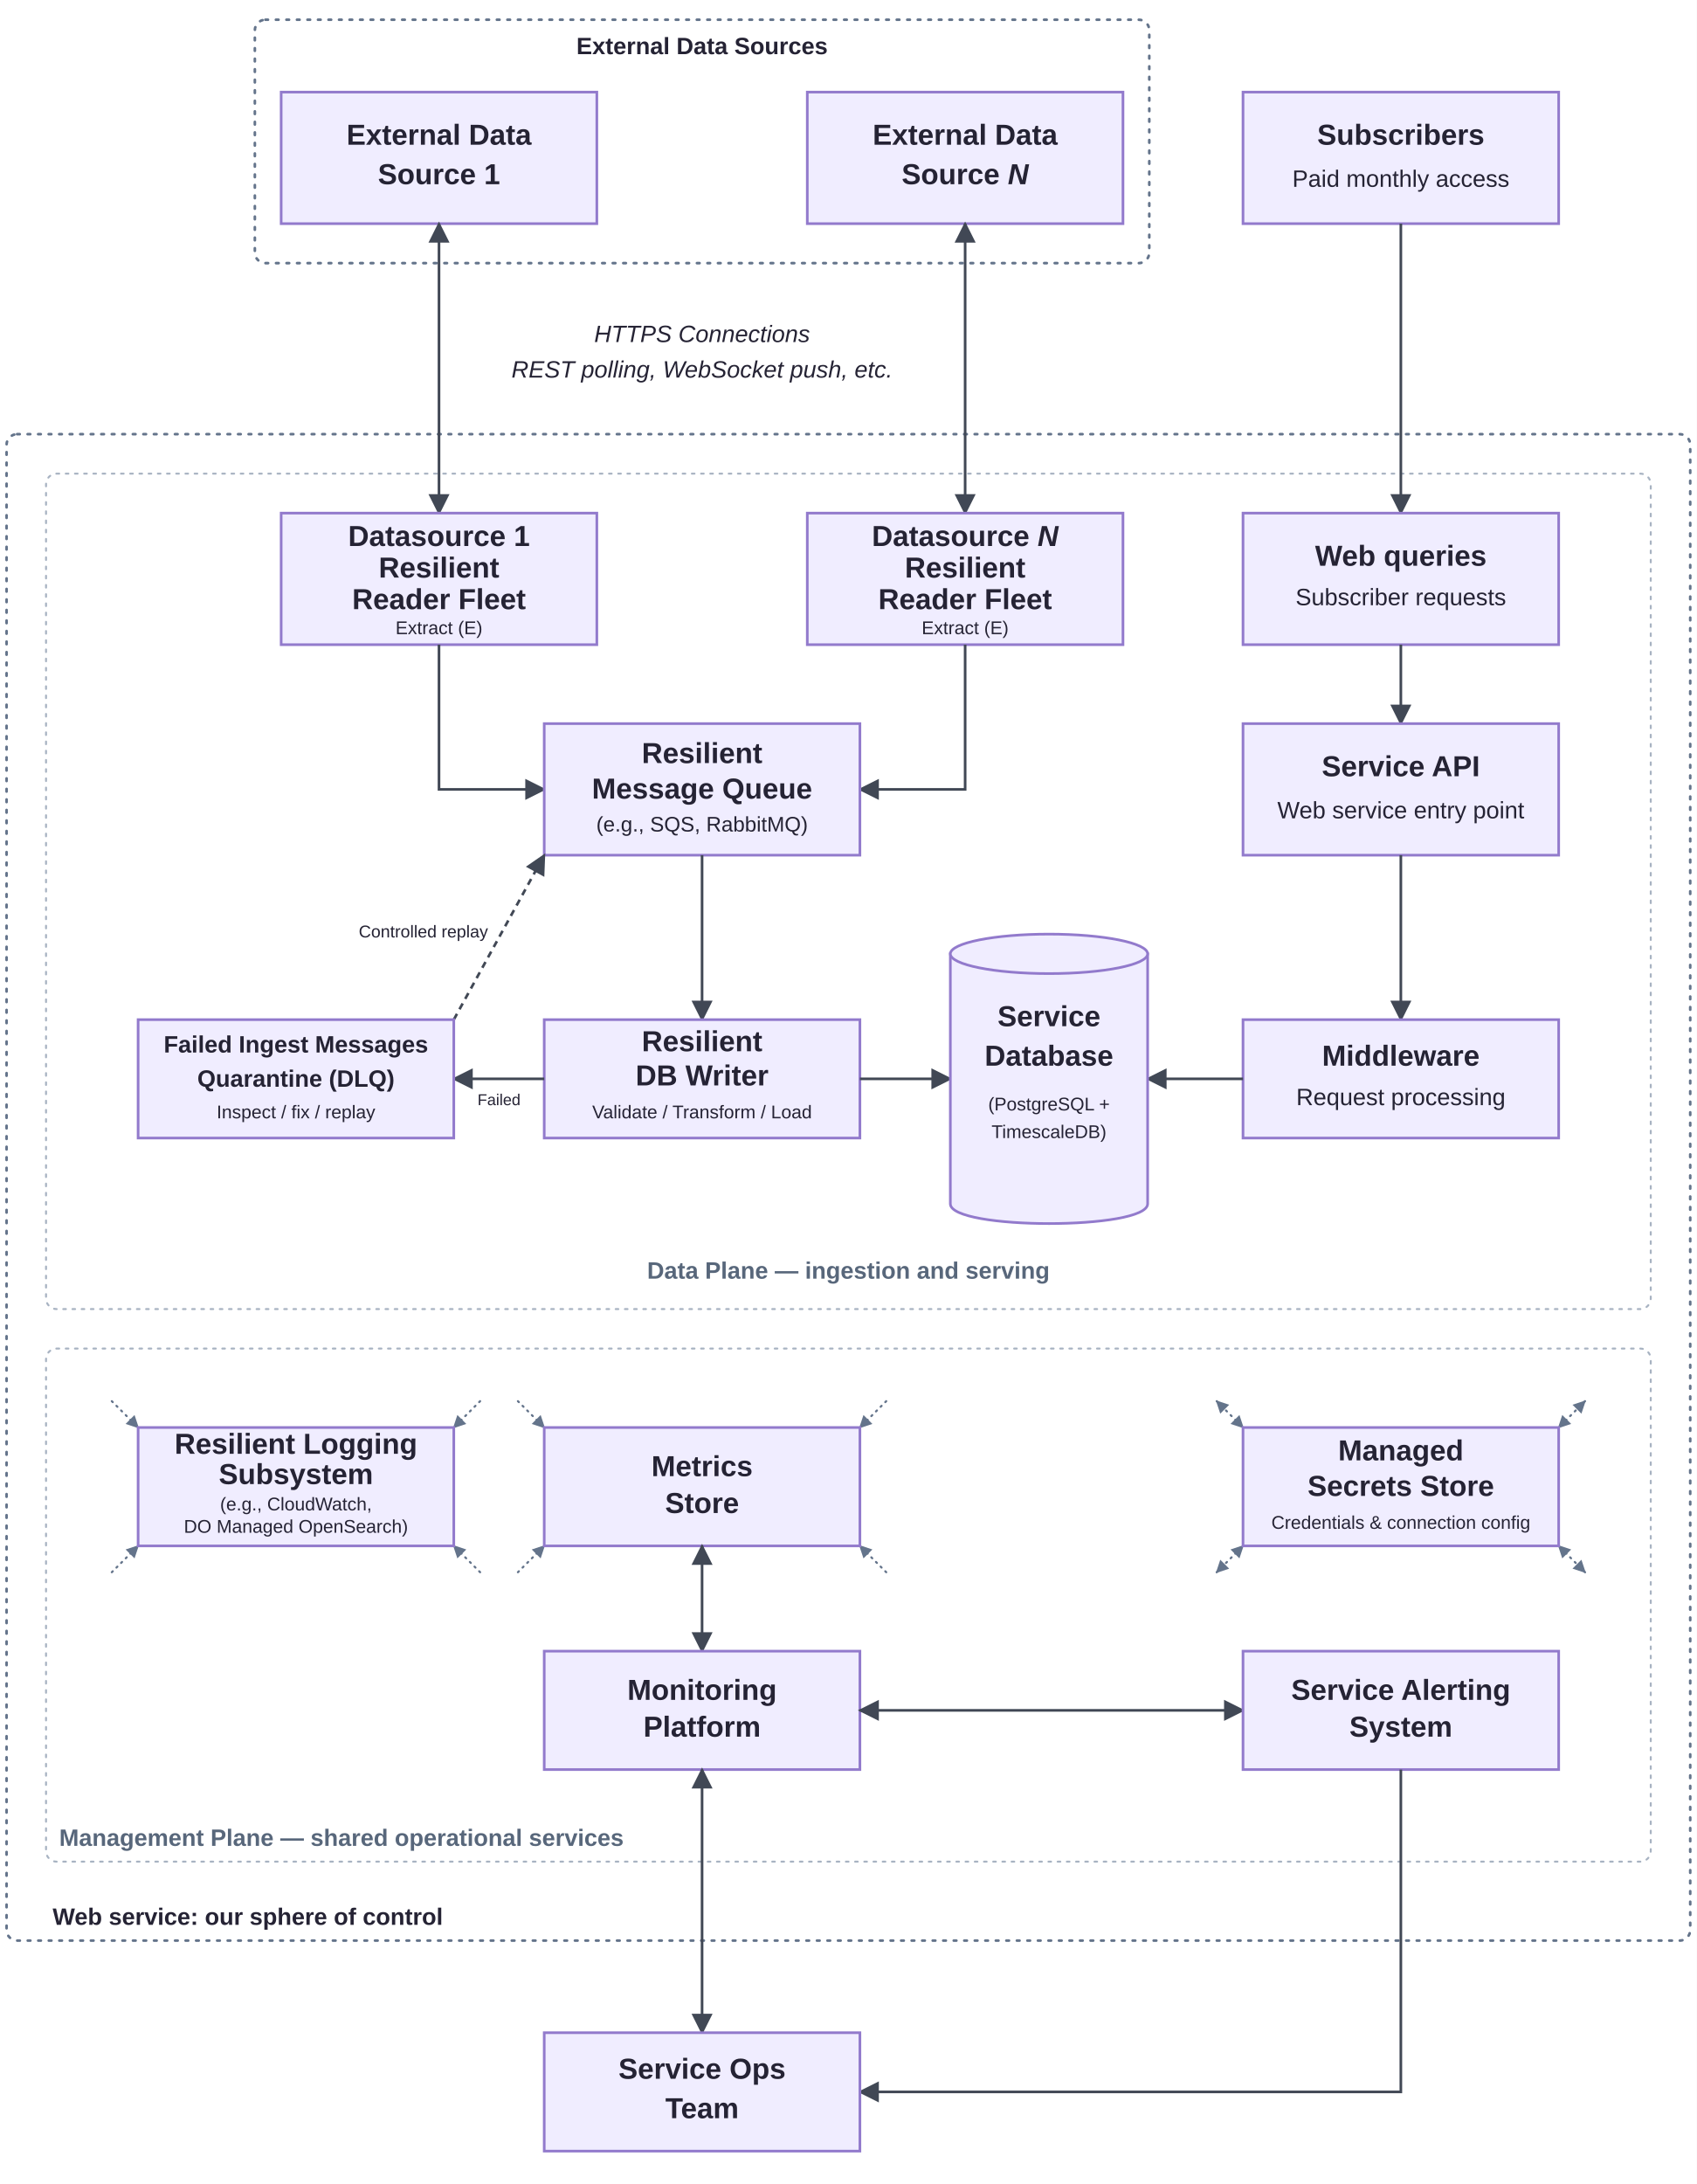
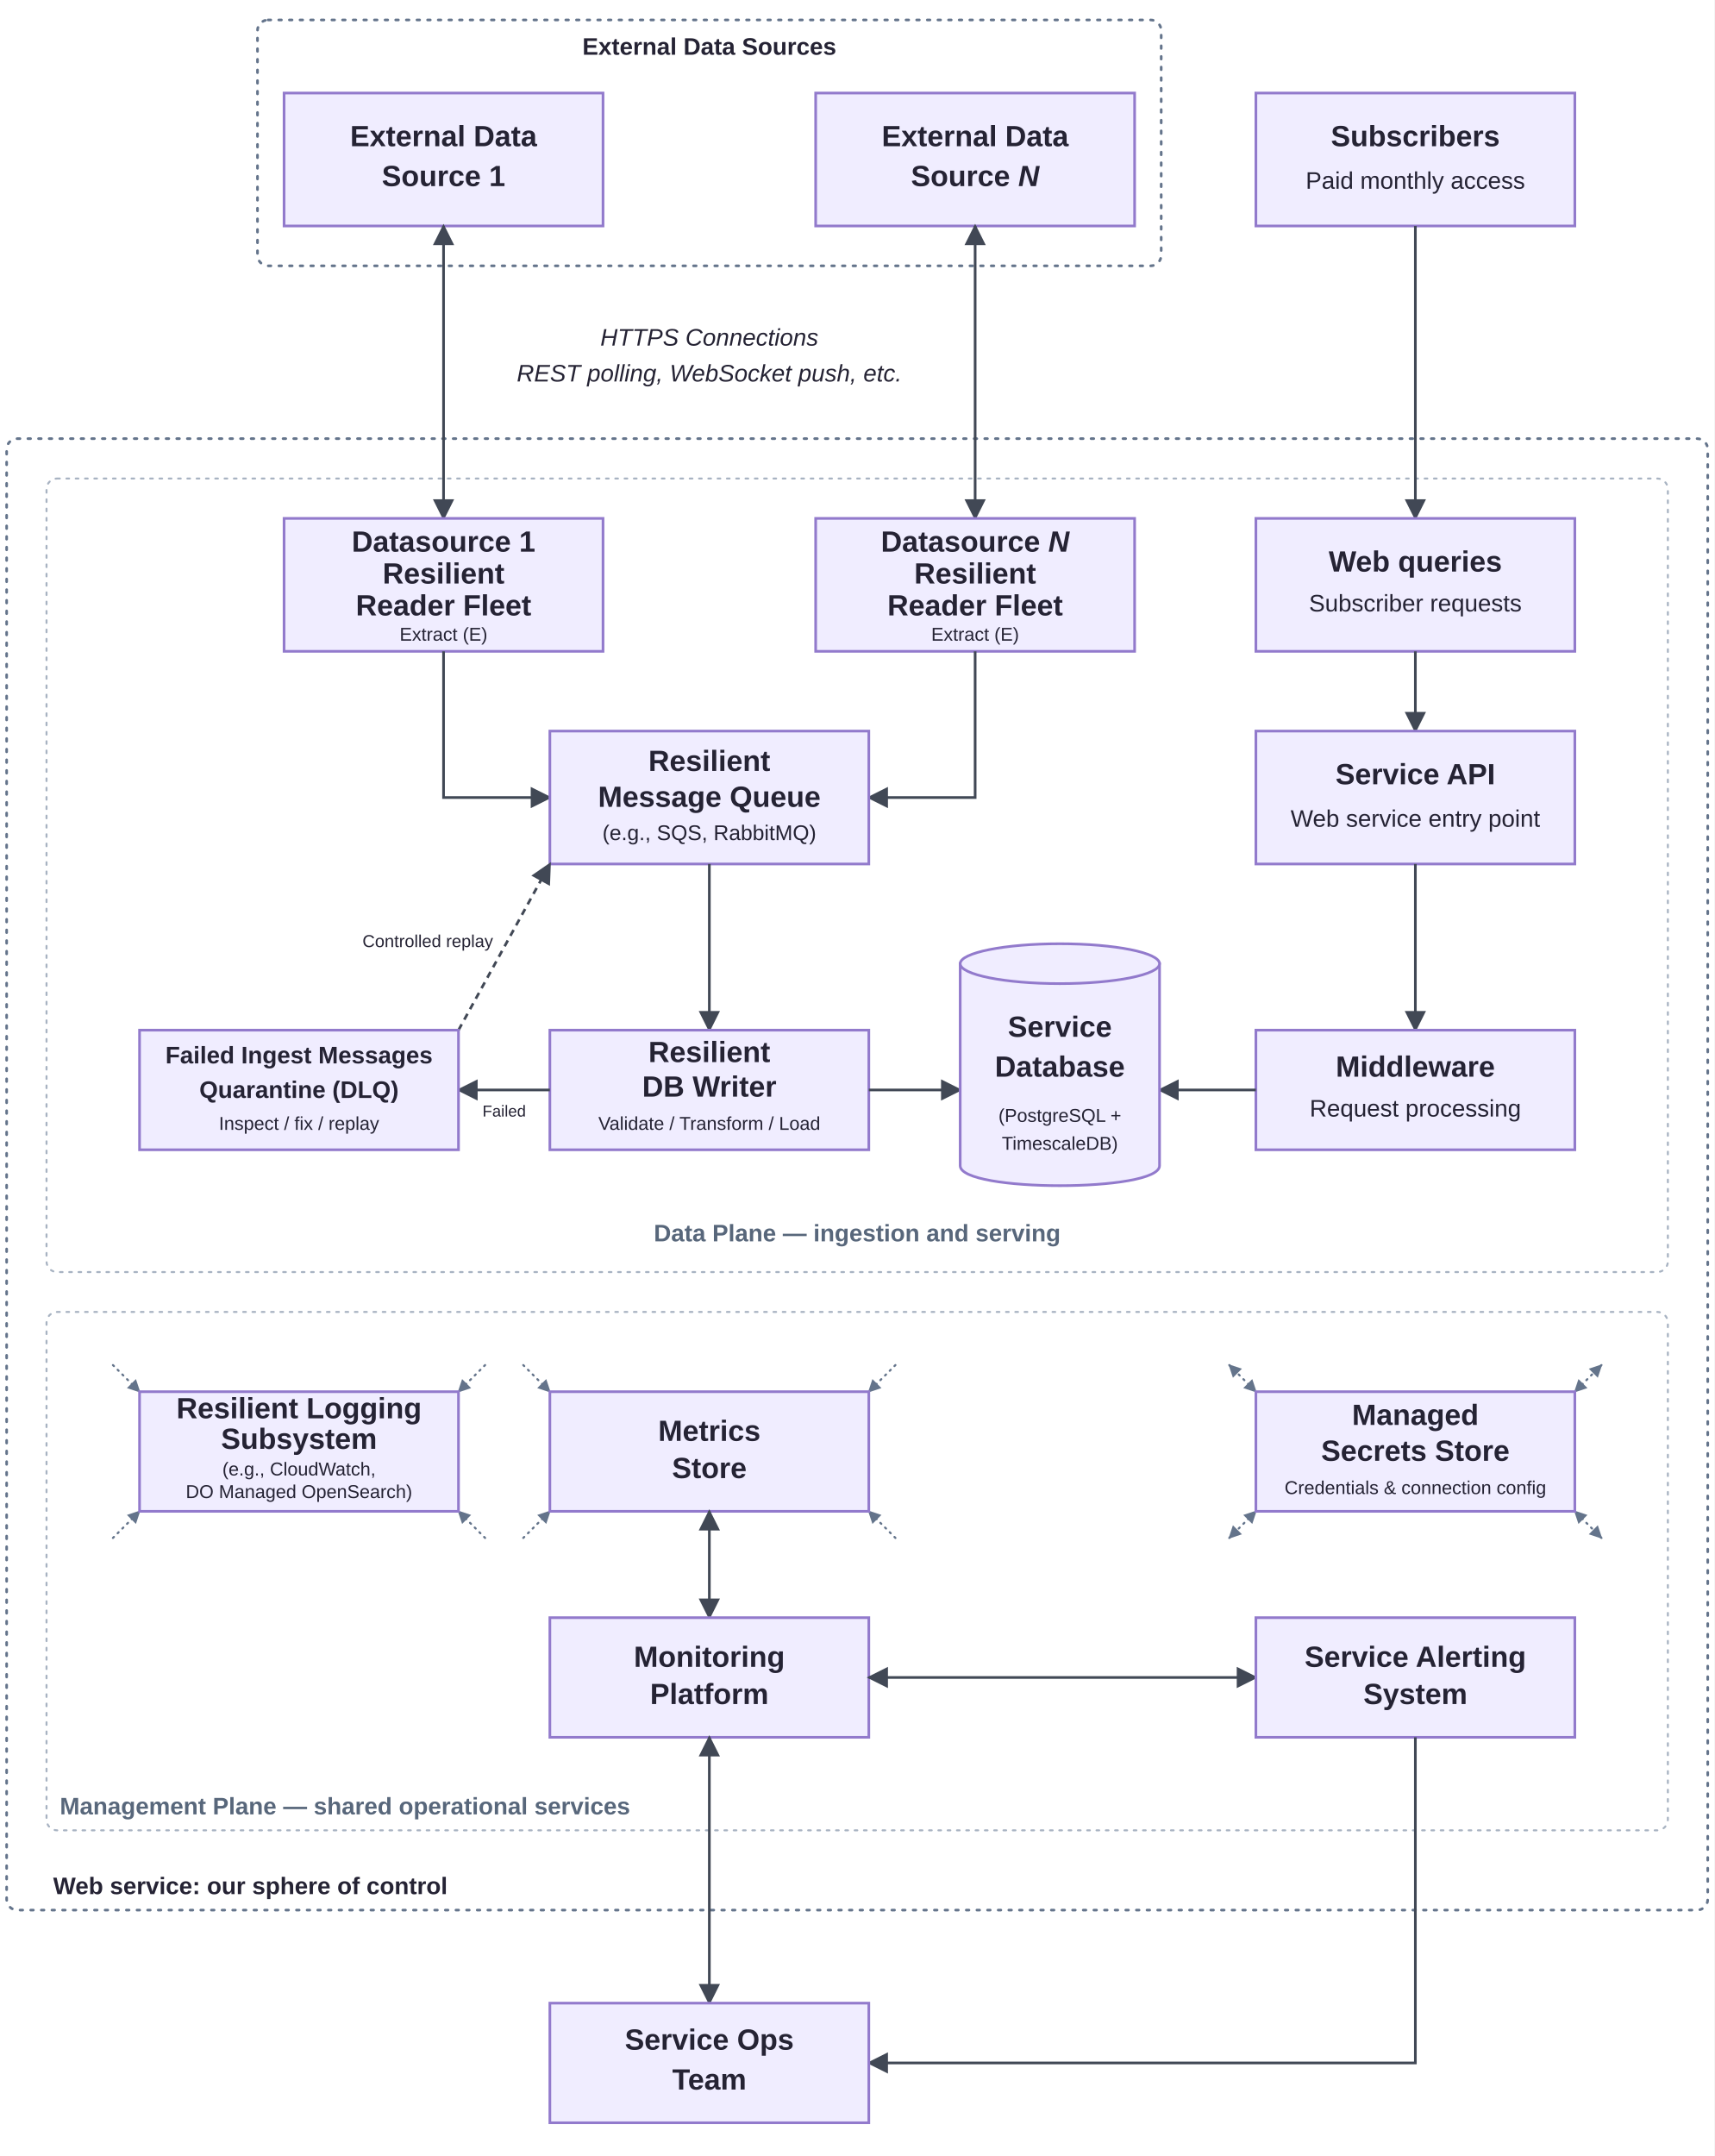
- <svg xmlns="http://www.w3.org/2000/svg" width="1290" height="1660" viewBox="0 0 1290 1660" role="img" aria-labelledby="diagram-title diagram-description">
+ <svg xmlns="http://www.w3.org/2000/svg" width="1290" height="1622" viewBox="0 0 1290 1622" role="img" aria-labelledby="diagram-title diagram-description">
  <defs>
    <marker id="arrow" viewBox="0 0 10 10" refX="9" refY="5" markerWidth="8" markerHeight="8" orient="auto-start-reverse">
      <path d="M 0 0 L 10 5 L 0 10 Z" fill="#414855" />
    </marker>
    <marker id="log-arrow" viewBox="0 0 10 10" refX="9" refY="5" markerWidth="6" markerHeight="6" orient="auto-start-reverse">
      <path d="M 0 0 L 10 5 L 0 10 Z" fill="#64748b" />
    </marker>
  </defs>
  <style>
    text { font-family: Arial, Helvetica, sans-serif; fill: #252334; text-anchor: middle; }
    .plane { fill: none; stroke: #a8b3c2; stroke-width: 1.5; stroke-dasharray: 2 5; stroke-linecap: round; }
    .plane-label { font-size: 18px; font-weight: 600; fill: #58677b; }
    .node { fill: #f0edff; stroke: #927acc; stroke-width: 2; }
    .title { font-size: 22px; font-weight: 600; }
    .detail { font-size: 18px; }
    .small { font-size: 16px; }
    .flow { fill: none; stroke: #414855; stroke-width: 2; marker-end: url(#arrow); }
    .both { marker-start: url(#arrow); }
    .replay { stroke-dasharray: 5 4; }
    .secrets-flow { fill: none; stroke: #64748b; stroke-width: 1.6; stroke-dasharray: 1 4; stroke-linecap: round; marker-start: url(#log-arrow); marker-end: url(#log-arrow); }
    .log-flow, .metric-flow { fill: none; stroke: #64748b; stroke-width: 1.6; stroke-dasharray: 1 4; stroke-linecap: round; marker-end: url(#log-arrow); }
  </style>
-   <rect width="1290" height="1660" fill="#ffffff" />
+   <rect width="1290" height="1622" fill="#ffffff" />
  <g aria-label="External Data Sources">
    <rect x="193.75" y="15" width="680" height="185" rx="8" fill="none" stroke="#64748b" stroke-width="2" stroke-dasharray="2 6" stroke-linecap="round" />
    <text x="533.75" y="45" dominant-baseline="text-after-edge" style="font-size: 18px; font-weight: 600;">External Data Sources</text>
  </g>
  <g transform="translate(0, 30)">
    <g aria-label="External Data Source 1">
      <rect class="node" x="213.75" y="40" width="240" height="100" />
      <text class="title" x="333.75" y="80">External Data</text>
      <text class="title" x="333.75" y="110">Source 1</text>
    </g>
    <g aria-label="External Data Source N">
      <rect class="node" x="613.75" y="40" width="240" height="100" />
      <text class="title" x="733.75" y="80">External Data</text>
      <text class="title" x="733.75" y="110">Source <tspan font-style="italic">N</tspan>
      </text>
    </g>
    <g aria-label="Subscribers">
      <rect class="node" x="945" y="40" width="240" height="100" />
      <text class="title" x="1065" y="80">Subscribers</text>
      <text class="detail" x="1065" y="112">Paid monthly access</text>
    </g>
    <g transform="translate(0, 50)">
-       <rect x="5" y="250" width="1280" height="1145" rx="8" fill="none" stroke="#64748b" stroke-width="2" stroke-dasharray="2 6" stroke-linecap="round" />
-       <text x="40" y="1383" style="text-anchor: start; font-size: 18px; font-weight: 600;">Web service: our sphere of control</text>
+       <rect x="5" y="250" width="1280" height="1107" rx="8" fill="none" stroke="#64748b" stroke-width="2" stroke-dasharray="2 6" stroke-linecap="round" />
+       <text x="40" y="1345" style="text-anchor: start; font-size: 18px; font-weight: 600;">Web service: our sphere of control</text>
      <g aria-label="Data Plane: ingestion and serving">
-         <rect class="plane" x="35" y="280" width="1220" height="635" rx="8" />
-         <text class="plane-label" x="645" y="880" dominant-baseline="text-before-edge">Data Plane — ingestion and serving</text>
+         <rect class="plane" x="35" y="280" width="1220" height="597" rx="8" />
+         <text class="plane-label" x="645" y="842" dominant-baseline="text-before-edge">Data Plane — ingestion and serving</text>
      </g>
      <g aria-label="Management Plane: shared operational services">
-         <rect class="plane" x="35" y="945" width="1220" height="390" rx="8" />
-         <text class="plane-label" x="45" y="1323" style="text-anchor: start;">Management Plane — shared operational services</text>
+         <rect class="plane" x="35" y="907" width="1220" height="390" rx="8" />
+         <text class="plane-label" x="45" y="1285" style="text-anchor: start;">Management Plane — shared operational services</text>
      </g>
      <path class="flow both" d="M 333.75 90 V 310" />
      <path class="flow both" d="M 733.75 90 V 310" />
      <g aria-label="HTTPS Connections: REST polling, WebSocket push, etc." font-style="italic">
        <text class="detail" x="533.75" y="180">HTTPS Connections</text>
        <text class="detail" x="533.75" y="207">REST polling, WebSocket push, etc.</text>
      </g>
      <path class="flow" d="M 1065 90 V 310" />
      <g transform="translate(0, 30)">
        <g aria-label="Datasource 1 Resilient Reader Fleet">
          <rect class="node" x="213.75" y="280" width="240" height="100" />
          <text class="title" x="333.75" y="305">Datasource 1</text>
          <text class="title" x="333.75" y="329">Resilient</text>
          <text class="title" x="333.75" y="353">Reader Fleet</text>
          <text x="333.75" y="372" style="font-size: 14px;">Extract (E)</text>
        </g>
        <g aria-label="Datasource N Resilient Reader Fleet">
          <rect class="node" x="613.75" y="280" width="240" height="100" />
          <text class="title" x="733.75" y="305">Datasource <tspan font-style="italic">N</tspan>
          </text>
          <text class="title" x="733.75" y="329">Resilient</text>
          <text class="title" x="733.75" y="353">Reader Fleet</text>
          <text x="733.75" y="372" style="font-size: 14px;">Extract (E)</text>
        </g>
        <g aria-label="Web queries">
          <rect class="node" x="945" y="280" width="240" height="100" />
          <text class="title" x="1065" y="320">Web queries</text>
          <text class="detail" x="1065" y="350">Subscriber requests</text>
        </g>
        <path class="flow" d="M 333.75 380 V 490 H 413.75" />
        <path class="flow" d="M 733.75 380 V 490 H 653.75" />
        <path class="flow" d="M 1065 380 V 440" />
        <g aria-label="Resilient message queue">
          <rect class="node" x="413.75" y="440" width="240" height="100" />
          <text class="title" x="533.75" y="470">Resilient</text>
          <text class="title" x="533.75" y="497">Message Queue</text>
          <text class="small" x="533.75" y="522">(e.g., SQS, RabbitMQ)</text>
        </g>
        <g aria-label="Service API">
          <rect class="node" x="945" y="440" width="240" height="100" />
          <text class="title" x="1065" y="480">Service API</text>
          <text class="detail" x="1065" y="512">Web service entry point</text>
        </g>
        <path class="flow" d="M 533.75 540 V 665" />
        <path class="flow" d="M 1065 540 V 665" />
        <g aria-label="Resilient database writer">
          <rect class="node" x="413.75" y="665" width="240" height="90" />
          <text class="title" x="533.75" y="689">Resilient</text>
          <text class="title" x="533.75" y="715">DB Writer</text>
          <text x="533.75" y="740" style="font-size: 14px;">Validate / Transform / Load</text>
        </g>
        <path class="flow" d="M 413.75 710 H 345" />
        <text x="379.375" y="730" style="font-size: 12px;">Failed</text>
        <path class="flow replay" d="M 345 665 L 413.75 540" />
        <text x="321.875" y="602.5" style="font-size: 13px;">Controlled replay</text>
        <g aria-label="Failed Ingest Messages / Quarantine, dead-letter queue">
          <rect class="node" x="105" y="665" width="240" height="90" />
          <text x="225" y="690" style="font-size: 18px; font-weight: 600;">Failed Ingest Messages</text>
          <text x="225" y="716" style="font-size: 18px; font-weight: 600;">Quarantine (DLQ)</text>
          <text x="225" y="740" style="font-size: 14px;">Inspect / fix / replay</text>
        </g>
        <g aria-label="Middleware">
          <rect class="node" x="945" y="665" width="240" height="90" />
          <text class="title" x="1065" y="700">Middleware</text>
          <text class="detail" x="1065" y="730">Request processing</text>
        </g>
        <path class="flow" d="M 653.75 710 H 722.5" />
        <path class="flow" d="M 945 710 H 872.5" />
        <g aria-label="Service database, PostgreSQL and TimescaleDB">
-           <path class="node" d="M 722.5 615 V 805 C 722.5 825 872.5 825 872.5 805 V 615 Z" />
+           <path class="node" d="M 722.5 615 V 767 C 722.5 787 872.5 787 872.5 767 V 615 Z" />
          <ellipse class="node" cx="797.5" cy="615" rx="75" ry="15" />
          <text class="title" x="797.5" y="670">Service</text>
          <text class="title" x="797.5" y="700">Database</text>
          <text x="797.5" y="734" style="font-size: 14px;">(PostgreSQL +</text>
          <text x="797.5" y="755" style="font-size: 14px;">TimescaleDB)</text>
        </g>
-         <g transform="translate(255, 345)">
+         <g transform="translate(255, 307)">
          <g aria-label="Components request and receive credentials from the Managed Secrets Store">
            <path class="secrets-flow" d="M 670 610 L 690 630" />
            <path class="secrets-flow" d="M 950 610 L 930 630" />
            <path class="secrets-flow" d="M 670 740 L 690 720" />
            <path class="secrets-flow" d="M 950 740 L 930 720" />
          </g>
          <g aria-label="Managed Secrets Store: credentials and connection configuration">
            <rect class="node" x="690" y="630" width="240" height="90" />
            <text class="title" x="810" y="655">Managed</text>
            <text class="title" x="810" y="682">Secrets Store</text>
            <text x="810" y="707" style="font-size: 14px;">Credentials &amp; connection config</text>
          </g>
        </g>
-         <g transform="translate(-552.5, 345)">
+         <g transform="translate(-552.5, 307)">
          <g aria-label="Every component sends logs to the Resilient Logging Subsystem">
            <path class="log-flow" d="M 637.5 610 L 657.5 630" />
            <path class="log-flow" d="M 917.5 610 L 897.5 630" />
            <path class="log-flow" d="M 637.5 740 L 657.5 720" />
            <path class="log-flow" d="M 917.5 740 L 897.5 720" />
          </g>
          <g aria-label="Resilient Logging Subsystem">
            <rect class="node" x="657.5" y="630" width="240" height="90" />
            <text class="title" x="777.5" y="650">Resilient Logging</text>
            <text class="title" x="777.5" y="673">Subsystem</text>
            <text x="777.5" y="693" style="font-size: 14px;">(e.g., CloudWatch,</text>
            <text x="777.5" y="710" style="font-size: 14px;">DO Managed OpenSearch)</text>
          </g>
        </g>
-         <g transform="translate(348.75, -165)">
+         <g transform="translate(348.75, -203)">
          <g aria-label="Metrics from every component reach the shared Metrics Store">
            <path class="metric-flow" d="M 45 1120 L 65 1140" />
            <path class="metric-flow" d="M 325 1120 L 305 1140" />
            <path class="metric-flow" d="M 45 1250 L 65 1230" />
            <path class="metric-flow" d="M 325 1250 L 305 1230" />
          </g>
          <g aria-label="Metrics Store">
            <rect class="node" x="65" y="1140" width="240" height="90" />
            <text class="title" x="185" y="1177">Metrics</text>
            <text class="title" x="185" y="1205">Store</text>
          </g>
        </g>
-         <path class="flow both" d="M 533.75 1065 V 1145" />
-         <g transform="translate(0, 5)">
+         <path class="flow both" d="M 533.75 1027 V 1107" />
+         <g transform="translate(0, -33)">
          <g aria-label="Monitoring Platform">
            <rect class="node" x="413.75" y="1140" width="240" height="90" />
            <text class="title" x="533.75" y="1177">Monitoring</text>
            <text class="title" x="533.75" y="1205">Platform</text>
          </g>
          <path class="flow both" d="M 653.75 1185 H 945" />
          <g aria-label="Service Alerting System">
            <rect class="node" x="945" y="1140" width="240" height="90" />
            <text class="title" x="1065" y="1177">Service Alerting</text>
            <text class="title" x="1065" y="1205">System</text>
          </g>
        </g>
-         <path class="flow both" d="M 533.75 1235 V 1435" />
-         <path class="flow" d="M 1065 1235 V 1480 H 653.75" />
+         <path class="flow both" d="M 533.75 1197 V 1397" />
+         <path class="flow" d="M 1065 1197 V 1442 H 653.75" />
        <g aria-label="Service Ops Team">
-           <rect class="node" x="413.75" y="1435" width="240" height="90" />
-           <text class="title" x="533.75" y="1470">Service Ops</text>
-           <text class="title" x="533.75" y="1500">Team</text>
+           <rect class="node" x="413.75" y="1397" width="240" height="90" />
+           <text class="title" x="533.75" y="1432">Service Ops</text>
+           <text class="title" x="533.75" y="1462">Team</text>
        </g>
      </g>
    </g>
  </g>
</svg>
